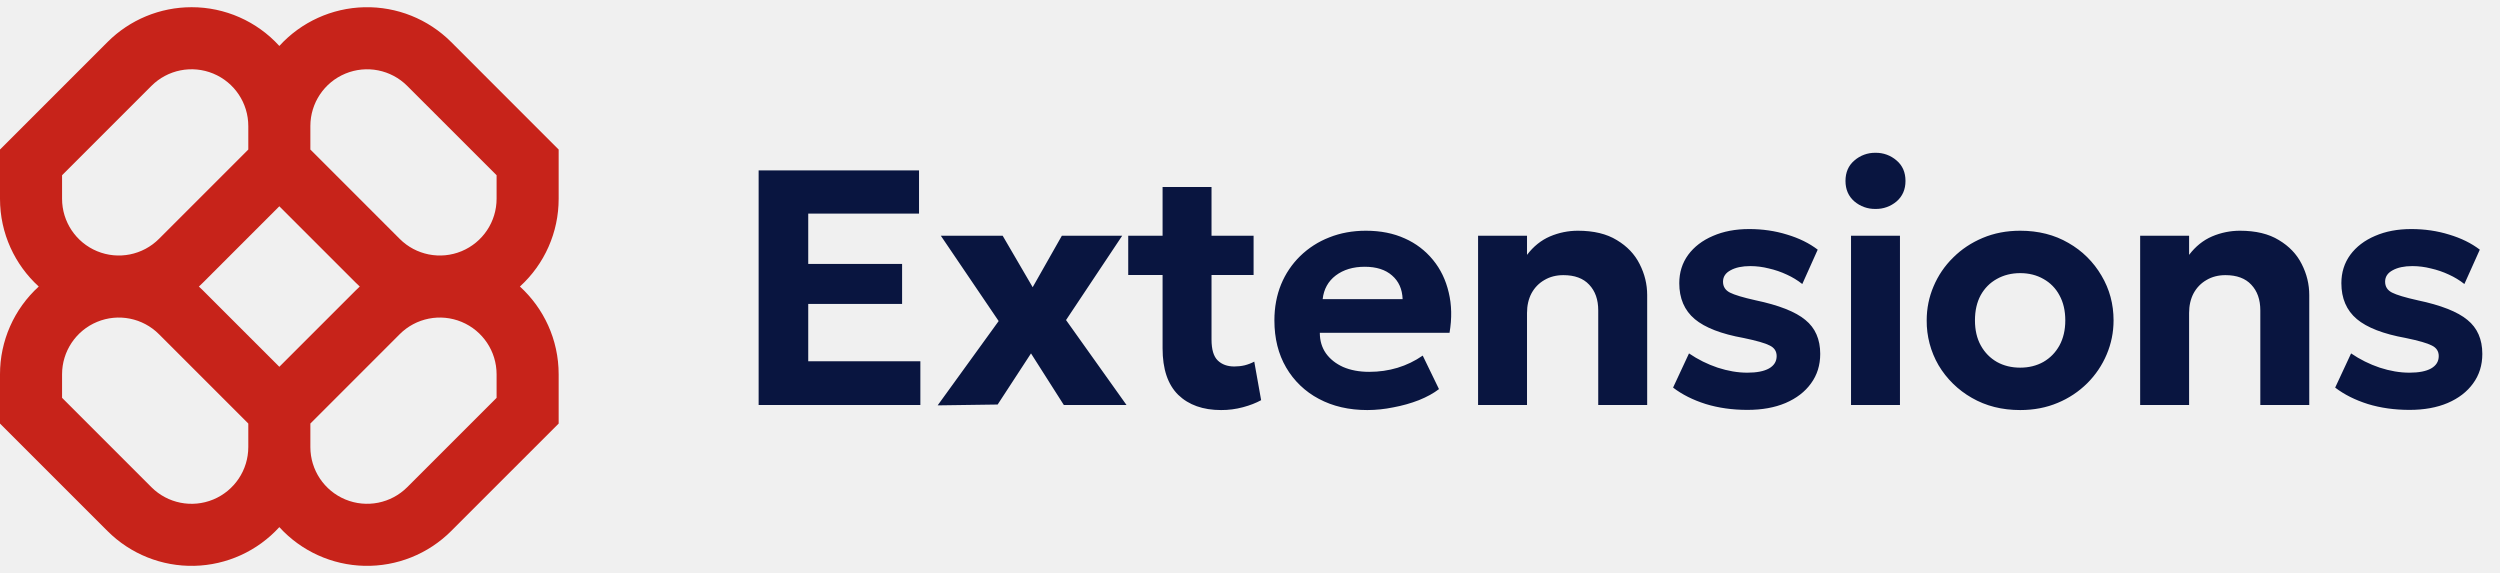
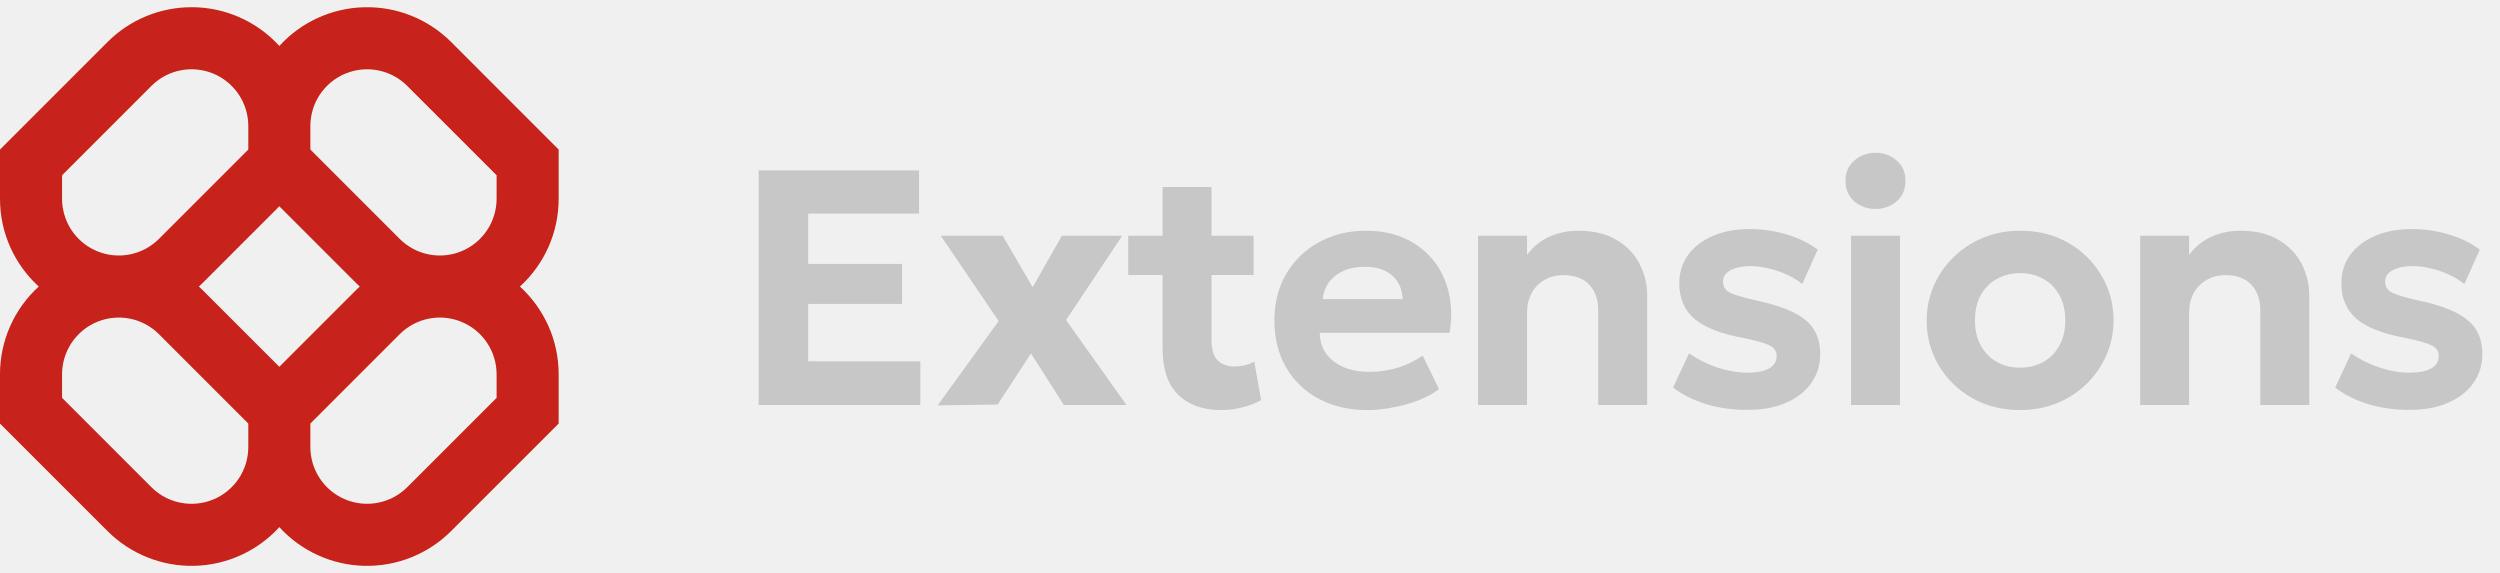
<svg xmlns="http://www.w3.org/2000/svg" width="179" height="41" fill="none" viewBox="0 0 179 41">
  <g clip-path="url(#a)">
    <path fill="#C7231A" fill-rule="evenodd" d="M13.715.516c-2.257 0-4.42.896-6.016 2.492L0 10.707v3.524c0 2.49 1.07 4.73 2.774 6.285A8.485 8.485 0 0 0 0 26.802v3.524l7.699 7.698A8.507 8.507 0 0 0 20 37.742a8.508 8.508 0 0 0 12.301.282L40 30.326v-3.524c0-2.49-1.07-4.73-2.774-6.286A8.485 8.485 0 0 0 40 14.231v-3.524l-7.699-7.7A8.508 8.508 0 0 0 20 3.29 8.485 8.485 0 0 0 13.715.516Zm12.044 20a8.528 8.528 0 0 1-.282-.27L20 14.77l-5.477 5.477a8.528 8.528 0 0 1-.282.27c.096.087.19.177.282.269L20 26.262l5.477-5.476c.092-.093.186-.182.282-.27Zm-3.537 9.81v1.682a4.063 4.063 0 0 0 6.936 2.874l6.398-6.397v-1.683a4.063 4.063 0 0 0-6.937-2.874l-6.397 6.398Zm-4.444 0-6.397-6.398a4.063 4.063 0 0 0-6.937 2.873v1.684l6.397 6.397a4.063 4.063 0 0 0 6.937-2.873v-1.683Zm0-21.302v1.683l-6.397 6.397a4.063 4.063 0 0 1-6.937-2.873v-1.683l6.397-6.397a4.063 4.063 0 0 1 6.937 2.873Zm10.841 8.08-6.397-6.397V9.024a4.063 4.063 0 0 1 6.936-2.873l6.398 6.397v1.683a4.063 4.063 0 0 1-6.937 2.873Z" clip-rule="evenodd" />
  </g>
-   <path fill="#091540" d="M54.318 29V12.2h11.484v3.096H57.87v3.6h6.72v2.868h-6.72v4.104h8.028V29h-11.58Zm12.818.024 4.368-6.036-4.14-6.108h4.428l2.148 3.684 2.088-3.684h4.32l-4.02 6.036L80.66 29h-4.488l-2.352-3.696-2.388 3.66-4.296.06Zm20.293.336c-1.296 0-2.32-.364-3.072-1.092-.744-.736-1.116-1.844-1.116-3.324V13.388h3.504v3.492h3.012v2.808h-3.012v4.62c0 .712.148 1.212.444 1.5.296.288.692.432 1.188.432.256 0 .504-.028.744-.084.248-.064.476-.152.684-.264l.492 2.76c-.36.2-.792.368-1.296.504a5.92 5.92 0 0 1-1.572.204Zm-6.648-9.672V16.88h2.808v2.808H80.78Zm17.126 9.672c-1.32 0-2.48-.268-3.48-.804a5.853 5.853 0 0 1-2.34-2.244c-.56-.96-.84-2.084-.84-3.372 0-.936.16-1.796.48-2.58a6.052 6.052 0 0 1 1.368-2.028A6.203 6.203 0 0 1 95.171 17c.8-.32 1.676-.48 2.628-.48 1.048 0 1.976.184 2.784.552a5.43 5.43 0 0 1 2.028 1.548c.536.656.908 1.428 1.116 2.316.216.888.236 1.852.06 2.892h-9.288c0 .56.144 1.048.432 1.464.296.416.708.744 1.236.984.536.232 1.16.348 1.872.348.704 0 1.376-.096 2.016-.288a6.426 6.426 0 0 0 1.812-.876l1.164 2.4c-.384.296-.864.56-1.44.792-.576.224-1.188.396-1.836.516a9.422 9.422 0 0 1-1.848.192Zm-3.204-7.944h5.724c-.024-.712-.276-1.276-.756-1.692-.472-.416-1.124-.624-1.956-.624-.832 0-1.524.208-2.076.624-.544.416-.856.98-.936 1.692ZM105.83 29V16.88h3.504v1.368c.464-.608 1.012-1.048 1.644-1.32a5.072 5.072 0 0 1 2.004-.408c1.128 0 2.056.224 2.784.672.736.44 1.28 1.012 1.632 1.716.36.704.54 1.444.54 2.22V29h-3.504v-6.78c0-.768-.216-1.38-.648-1.836-.424-.456-1.04-.684-1.848-.684-.512 0-.964.116-1.356.348-.392.224-.7.54-.924.948-.216.408-.324.88-.324 1.416V29h-3.504Zm19.29.348c-1.08 0-2.076-.14-2.988-.42-.912-.288-1.692-.68-2.34-1.176l1.14-2.448a8.333 8.333 0 0 0 2.052 1.02c.736.24 1.444.36 2.124.36.672 0 1.188-.1 1.548-.3.368-.208.552-.504.552-.888 0-.344-.164-.596-.492-.756-.32-.168-.944-.348-1.872-.54-1.6-.288-2.768-.74-3.504-1.356-.736-.624-1.104-1.48-1.104-2.568 0-.768.212-1.444.636-2.028.432-.584 1.024-1.036 1.776-1.356.752-.328 1.616-.492 2.592-.492.96 0 1.864.132 2.712.396.856.256 1.588.616 2.196 1.08l-1.104 2.46a5.34 5.34 0 0 0-1.104-.672 6.35 6.35 0 0 0-1.296-.444 5.43 5.43 0 0 0-1.32-.168c-.584 0-1.056.1-1.416.3-.36.192-.54.464-.54.816 0 .352.164.612.492.78.328.168.94.352 1.836.552 1.672.352 2.86.82 3.564 1.404.712.576 1.068 1.388 1.068 2.436 0 .808-.22 1.512-.66 2.112-.432.6-1.04 1.068-1.824 1.404-.776.328-1.684.492-2.724.492Zm7.413-.348V16.88h3.504V29h-3.504Zm1.752-14.04a2.26 2.26 0 0 1-1.512-.54c-.424-.368-.636-.856-.636-1.464 0-.616.212-1.104.636-1.464a2.23 2.23 0 0 1 1.512-.552 2.23 2.23 0 0 1 1.512.552c.424.36.636.848.636 1.464 0 .608-.212 1.096-.636 1.464a2.26 2.26 0 0 1-1.512.54Zm10.362 14.4c-1.304 0-2.46-.292-3.468-.876a6.504 6.504 0 0 1-2.376-2.328 6.28 6.28 0 0 1-.852-3.216c0-.856.164-1.668.492-2.436a6.302 6.302 0 0 1 1.392-2.052c.6-.6 1.308-1.072 2.124-1.416.816-.344 1.712-.516 2.688-.516 1.304 0 2.456.292 3.456.876a6.38 6.38 0 0 1 2.364 2.34c.576.968.864 2.036.864 3.204 0 .848-.164 1.66-.492 2.436a6.439 6.439 0 0 1-1.392 2.064 6.547 6.547 0 0 1-2.112 1.404c-.816.344-1.712.516-2.688.516Zm0-3.036c.616 0 1.168-.136 1.656-.408.488-.28.872-.672 1.152-1.176.28-.512.42-1.112.42-1.8 0-.696-.14-1.296-.42-1.8a2.854 2.854 0 0 0-1.14-1.164c-.488-.28-1.044-.42-1.668-.42-.624 0-1.184.14-1.68.42-.488.272-.872.66-1.152 1.164-.272.504-.408 1.104-.408 1.8s.14 1.296.42 1.8c.28.504.664.896 1.152 1.176.488.272 1.044.408 1.668.408ZM153.235 29V16.88h3.504v1.368c.464-.608 1.012-1.048 1.644-1.32a5.072 5.072 0 0 1 2.004-.408c1.128 0 2.056.224 2.784.672.736.44 1.28 1.012 1.632 1.716.36.704.54 1.444.54 2.22V29h-3.504v-6.78c0-.768-.216-1.38-.648-1.836-.424-.456-1.04-.684-1.848-.684-.512 0-.964.116-1.356.348-.392.224-.7.54-.924.948-.216.408-.324.88-.324 1.416V29h-3.504Zm19.291.348c-1.08 0-2.076-.14-2.988-.42-.912-.288-1.692-.68-2.34-1.176l1.14-2.448a8.333 8.333 0 0 0 2.052 1.02c.736.24 1.444.36 2.124.36.672 0 1.188-.1 1.548-.3.368-.208.552-.504.552-.888 0-.344-.164-.596-.492-.756-.32-.168-.944-.348-1.872-.54-1.6-.288-2.768-.74-3.504-1.356-.736-.624-1.104-1.48-1.104-2.568 0-.768.212-1.444.636-2.028.432-.584 1.024-1.036 1.776-1.356.752-.328 1.616-.492 2.592-.492.96 0 1.864.132 2.712.396.856.256 1.588.616 2.196 1.08l-1.104 2.46a5.34 5.34 0 0 0-1.104-.672 6.35 6.35 0 0 0-1.296-.444 5.43 5.43 0 0 0-1.32-.168c-.584 0-1.056.1-1.416.3-.36.192-.54.464-.54.816 0 .352.164.612.492.78.328.168.94.352 1.836.552 1.672.352 2.86.82 3.564 1.404.712.576 1.068 1.388 1.068 2.436 0 .808-.22 1.512-.66 2.112-.432.6-1.04 1.068-1.824 1.404-.776.328-1.684.492-2.724.492Z" />
+   <path fill="hsl(0, 0%, 78%)" d="M54.318 29V12.2h11.484v3.096H57.87v3.6h6.72v2.868h-6.72v4.104h8.028V29h-11.58Zm12.818.024 4.368-6.036-4.14-6.108h4.428l2.148 3.684 2.088-3.684h4.32l-4.02 6.036L80.66 29h-4.488l-2.352-3.696-2.388 3.66-4.296.06Zm20.293.336c-1.296 0-2.32-.364-3.072-1.092-.744-.736-1.116-1.844-1.116-3.324V13.388h3.504v3.492h3.012v2.808h-3.012v4.62c0 .712.148 1.212.444 1.5.296.288.692.432 1.188.432.256 0 .504-.028.744-.084.248-.064.476-.152.684-.264l.492 2.76c-.36.2-.792.368-1.296.504a5.92 5.92 0 0 1-1.572.204Zm-6.648-9.672V16.88h2.808v2.808H80.78Zm17.126 9.672c-1.32 0-2.48-.268-3.48-.804a5.853 5.853 0 0 1-2.34-2.244c-.56-.96-.84-2.084-.84-3.372 0-.936.16-1.796.48-2.58a6.052 6.052 0 0 1 1.368-2.028A6.203 6.203 0 0 1 95.171 17c.8-.32 1.676-.48 2.628-.48 1.048 0 1.976.184 2.784.552a5.43 5.43 0 0 1 2.028 1.548c.536.656.908 1.428 1.116 2.316.216.888.236 1.852.06 2.892h-9.288c0 .56.144 1.048.432 1.464.296.416.708.744 1.236.984.536.232 1.16.348 1.872.348.704 0 1.376-.096 2.016-.288a6.426 6.426 0 0 0 1.812-.876l1.164 2.4c-.384.296-.864.56-1.44.792-.576.224-1.188.396-1.836.516a9.422 9.422 0 0 1-1.848.192Zm-3.204-7.944h5.724c-.024-.712-.276-1.276-.756-1.692-.472-.416-1.124-.624-1.956-.624-.832 0-1.524.208-2.076.624-.544.416-.856.98-.936 1.692ZM105.83 29V16.88h3.504v1.368c.464-.608 1.012-1.048 1.644-1.32a5.072 5.072 0 0 1 2.004-.408c1.128 0 2.056.224 2.784.672.736.44 1.28 1.012 1.632 1.716.36.704.54 1.444.54 2.22V29h-3.504v-6.78c0-.768-.216-1.38-.648-1.836-.424-.456-1.04-.684-1.848-.684-.512 0-.964.116-1.356.348-.392.224-.7.54-.924.948-.216.408-.324.88-.324 1.416V29h-3.504Zm19.29.348c-1.08 0-2.076-.14-2.988-.42-.912-.288-1.692-.68-2.34-1.176l1.14-2.448a8.333 8.333 0 0 0 2.052 1.02c.736.24 1.444.36 2.124.36.672 0 1.188-.1 1.548-.3.368-.208.552-.504.552-.888 0-.344-.164-.596-.492-.756-.32-.168-.944-.348-1.872-.54-1.6-.288-2.768-.74-3.504-1.356-.736-.624-1.104-1.48-1.104-2.568 0-.768.212-1.444.636-2.028.432-.584 1.024-1.036 1.776-1.356.752-.328 1.616-.492 2.592-.492.96 0 1.864.132 2.712.396.856.256 1.588.616 2.196 1.08l-1.104 2.46a5.34 5.34 0 0 0-1.104-.672 6.35 6.35 0 0 0-1.296-.444 5.43 5.43 0 0 0-1.32-.168c-.584 0-1.056.1-1.416.3-.36.192-.54.464-.54.816 0 .352.164.612.492.78.328.168.94.352 1.836.552 1.672.352 2.86.82 3.564 1.404.712.576 1.068 1.388 1.068 2.436 0 .808-.22 1.512-.66 2.112-.432.6-1.04 1.068-1.824 1.404-.776.328-1.684.492-2.724.492Zm7.413-.348V16.88h3.504V29h-3.504Zm1.752-14.04a2.26 2.26 0 0 1-1.512-.54c-.424-.368-.636-.856-.636-1.464 0-.616.212-1.104.636-1.464a2.23 2.23 0 0 1 1.512-.552 2.23 2.23 0 0 1 1.512.552c.424.36.636.848.636 1.464 0 .608-.212 1.096-.636 1.464a2.26 2.26 0 0 1-1.512.54Zm10.362 14.4c-1.304 0-2.46-.292-3.468-.876a6.504 6.504 0 0 1-2.376-2.328 6.28 6.28 0 0 1-.852-3.216c0-.856.164-1.668.492-2.436a6.302 6.302 0 0 1 1.392-2.052c.6-.6 1.308-1.072 2.124-1.416.816-.344 1.712-.516 2.688-.516 1.304 0 2.456.292 3.456.876a6.38 6.38 0 0 1 2.364 2.34c.576.968.864 2.036.864 3.204 0 .848-.164 1.66-.492 2.436a6.439 6.439 0 0 1-1.392 2.064 6.547 6.547 0 0 1-2.112 1.404c-.816.344-1.712.516-2.688.516Zm0-3.036c.616 0 1.168-.136 1.656-.408.488-.28.872-.672 1.152-1.176.28-.512.42-1.112.42-1.8 0-.696-.14-1.296-.42-1.8a2.854 2.854 0 0 0-1.14-1.164c-.488-.28-1.044-.42-1.668-.42-.624 0-1.184.14-1.68.42-.488.272-.872.66-1.152 1.164-.272.504-.408 1.104-.408 1.8s.14 1.296.42 1.8c.28.504.664.896 1.152 1.176.488.272 1.044.408 1.668.408ZM153.235 29V16.88h3.504v1.368c.464-.608 1.012-1.048 1.644-1.32a5.072 5.072 0 0 1 2.004-.408c1.128 0 2.056.224 2.784.672.736.44 1.28 1.012 1.632 1.716.36.704.54 1.444.54 2.22V29h-3.504v-6.78c0-.768-.216-1.38-.648-1.836-.424-.456-1.04-.684-1.848-.684-.512 0-.964.116-1.356.348-.392.224-.7.54-.924.948-.216.408-.324.88-.324 1.416V29h-3.504Zm19.291.348c-1.08 0-2.076-.14-2.988-.42-.912-.288-1.692-.68-2.34-1.176l1.14-2.448a8.333 8.333 0 0 0 2.052 1.02c.736.24 1.444.36 2.124.36.672 0 1.188-.1 1.548-.3.368-.208.552-.504.552-.888 0-.344-.164-.596-.492-.756-.32-.168-.944-.348-1.872-.54-1.6-.288-2.768-.74-3.504-1.356-.736-.624-1.104-1.48-1.104-2.568 0-.768.212-1.444.636-2.028.432-.584 1.024-1.036 1.776-1.356.752-.328 1.616-.492 2.592-.492.96 0 1.864.132 2.712.396.856.256 1.588.616 2.196 1.08l-1.104 2.46a5.34 5.34 0 0 0-1.104-.672 6.35 6.35 0 0 0-1.296-.444 5.43 5.43 0 0 0-1.32-.168c-.584 0-1.056.1-1.416.3-.36.192-.54.464-.54.816 0 .352.164.612.492.78.328.168.94.352 1.836.552 1.672.352 2.86.82 3.564 1.404.712.576 1.068 1.388 1.068 2.436 0 .808-.22 1.512-.66 2.112-.432.6-1.04 1.068-1.824 1.404-.776.328-1.684.492-2.724.492Z" />
  <defs>
    <clipPath id="a">
      <path fill="#fff" d="M0 0h40v41H0z" />
    </clipPath>
  </defs>
</svg>
